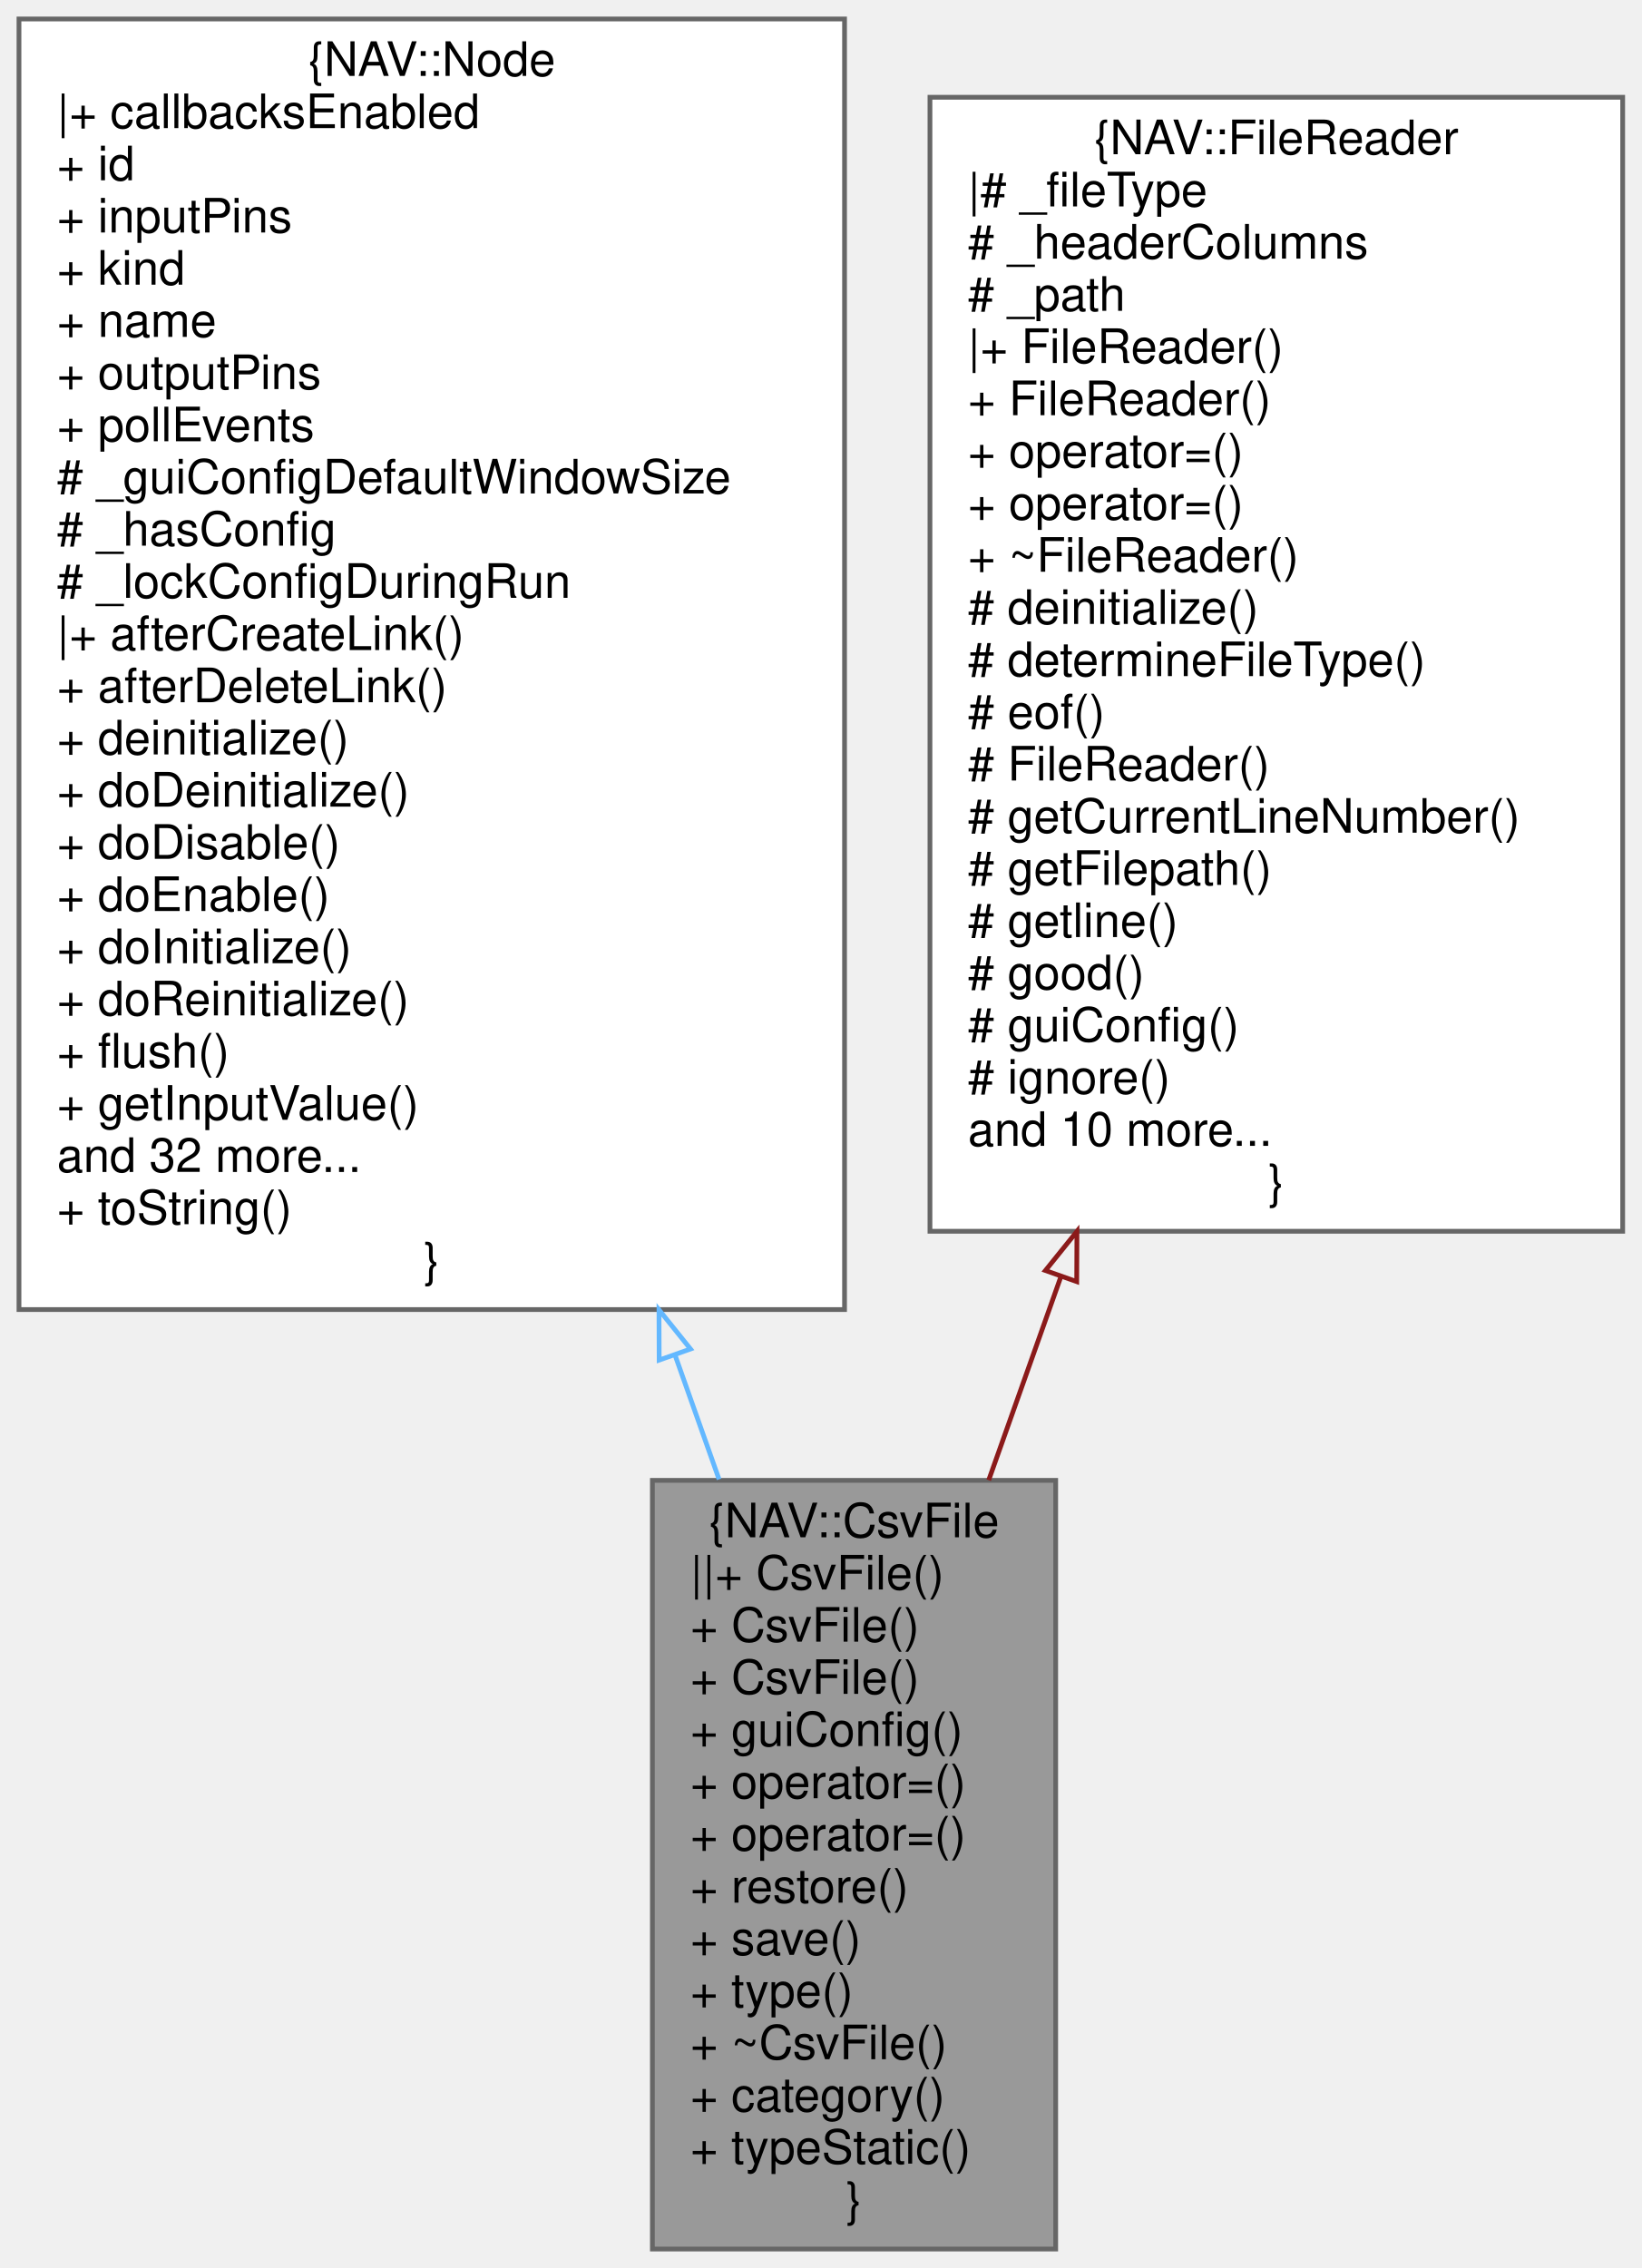
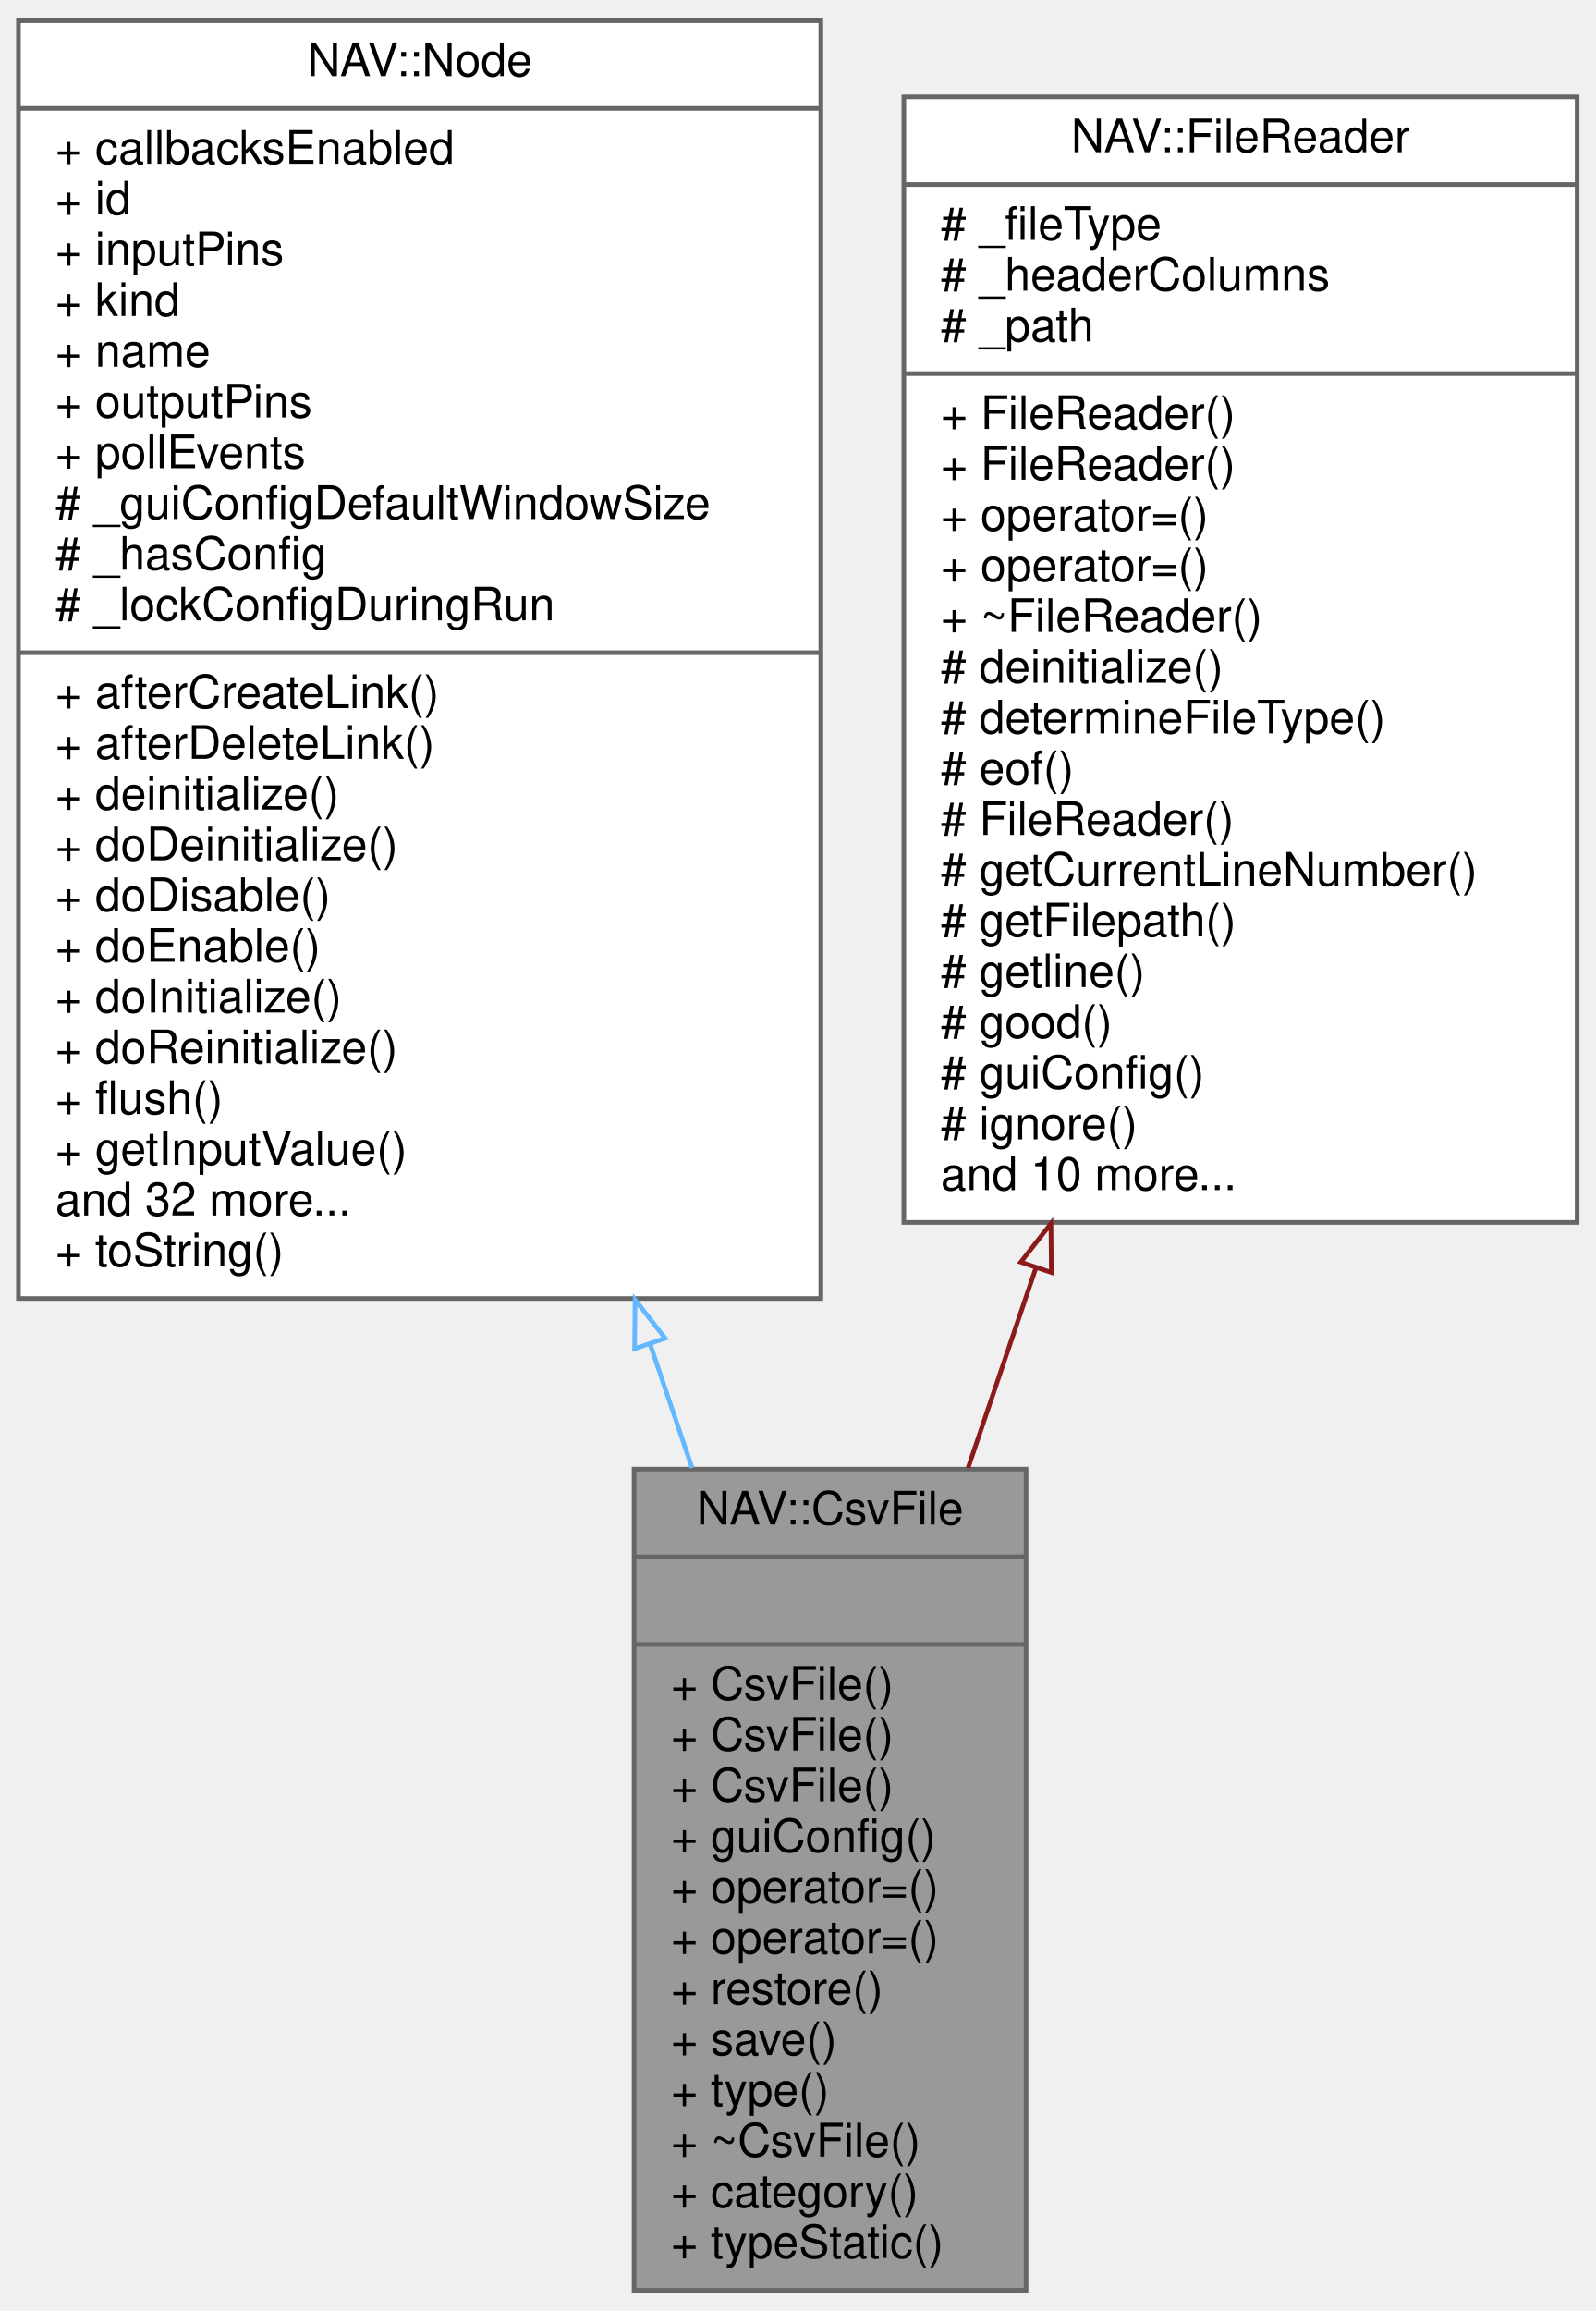
- <svg xmlns="http://www.w3.org/2000/svg" xmlns:xlink="http://www.w3.org/1999/xlink" width="346pt" height="478pt" viewBox="0.00 0.00 346.00 478.00">
-   <g id="graph0" class="graph" transform="scale(1 1) rotate(0) translate(4 474)">
+ <svg xmlns="http://www.w3.org/2000/svg" xmlns:xlink="http://www.w3.org/1999/xlink" width="346pt" height="501pt" viewBox="0.00 0.00 346.00 501.00">
+   <g id="graph0" class="graph" transform="scale(1 1) rotate(0) translate(4 497)">
    <g id="node1" class="node">
      <g id="a_node1">
        <a xlink:title="CSV File reader.">
-           <polygon fill="#999999" stroke="#666666" points="218.5,-162 133.5,-162 133.5,0 218.5,0 218.5,-162" />
-           <text text-anchor="middle" x="176" y="-150" font-family="Helvetica,sans-Serif" font-size="10.00">{NAV::CsvFile</text>
-           <text text-anchor="start" x="141.5" y="-139" font-family="Helvetica,sans-Serif" font-size="10.00">||+ CsvFile()</text>
-           <text text-anchor="start" x="141.5" y="-128" font-family="Helvetica,sans-Serif" font-size="10.00">+ CsvFile()</text>
-           <text text-anchor="start" x="141.5" y="-117" font-family="Helvetica,sans-Serif" font-size="10.00">+ CsvFile()</text>
-           <text text-anchor="start" x="141.5" y="-106" font-family="Helvetica,sans-Serif" font-size="10.00">+ guiConfig()</text>
-           <text text-anchor="start" x="141.5" y="-95" font-family="Helvetica,sans-Serif" font-size="10.00">+ operator=()</text>
-           <text text-anchor="start" x="141.5" y="-84" font-family="Helvetica,sans-Serif" font-size="10.00">+ operator=()</text>
-           <text text-anchor="start" x="141.5" y="-73" font-family="Helvetica,sans-Serif" font-size="10.00">+ restore()</text>
-           <text text-anchor="start" x="141.5" y="-62" font-family="Helvetica,sans-Serif" font-size="10.00">+ save()</text>
-           <text text-anchor="start" x="141.5" y="-51" font-family="Helvetica,sans-Serif" font-size="10.00">+ type()</text>
-           <text text-anchor="start" x="141.5" y="-40" font-family="Helvetica,sans-Serif" font-size="10.00">+ ~CsvFile()</text>
-           <text text-anchor="start" x="141.5" y="-29" font-family="Helvetica,sans-Serif" font-size="10.00">+ category()</text>
-           <text text-anchor="start" x="141.5" y="-18" font-family="Helvetica,sans-Serif" font-size="10.00">+ typeStatic()</text>
-           <text text-anchor="middle" x="176" y="-7" font-family="Helvetica,sans-Serif" font-size="10.00">}</text>
+           <polygon fill="#999999" stroke="#666666" points="133.5,-0.5 133.5,-178.5 218.5,-178.5 218.5,-0.5 133.5,-0.5" />
+           <text text-anchor="middle" x="176" y="-166.5" font-family="Helvetica,sans-Serif" font-size="10.00">NAV::CsvFile</text>
+           <polyline fill="none" stroke="#666666" points="133.5,-159.5 218.5,-159.5 " />
+           <text text-anchor="middle" x="176" y="-147.5" font-family="Helvetica,sans-Serif" font-size="10.00"> </text>
+           <polyline fill="none" stroke="#666666" points="133.5,-140.5 218.5,-140.5 " />
+           <text text-anchor="start" x="141.5" y="-128.5" font-family="Helvetica,sans-Serif" font-size="10.00">+ CsvFile()</text>
+           <text text-anchor="start" x="141.5" y="-117.5" font-family="Helvetica,sans-Serif" font-size="10.00">+ CsvFile()</text>
+           <text text-anchor="start" x="141.5" y="-106.5" font-family="Helvetica,sans-Serif" font-size="10.00">+ CsvFile()</text>
+           <text text-anchor="start" x="141.5" y="-95.5" font-family="Helvetica,sans-Serif" font-size="10.00">+ guiConfig()</text>
+           <text text-anchor="start" x="141.5" y="-84.5" font-family="Helvetica,sans-Serif" font-size="10.00">+ operator=()</text>
+           <text text-anchor="start" x="141.5" y="-73.5" font-family="Helvetica,sans-Serif" font-size="10.00">+ operator=()</text>
+           <text text-anchor="start" x="141.5" y="-62.5" font-family="Helvetica,sans-Serif" font-size="10.00">+ restore()</text>
+           <text text-anchor="start" x="141.5" y="-51.5" font-family="Helvetica,sans-Serif" font-size="10.00">+ save()</text>
+           <text text-anchor="start" x="141.5" y="-40.5" font-family="Helvetica,sans-Serif" font-size="10.00">+ type()</text>
+           <text text-anchor="start" x="141.5" y="-29.5" font-family="Helvetica,sans-Serif" font-size="10.00">+ ~CsvFile()</text>
+           <text text-anchor="start" x="141.5" y="-18.5" font-family="Helvetica,sans-Serif" font-size="10.00">+ category()</text>
+           <text text-anchor="start" x="141.5" y="-7.5" font-family="Helvetica,sans-Serif" font-size="10.00">+ typeStatic()</text>
        </a>
      </g>
    </g>
    <g id="node2" class="node">
      <g id="a_node2">
        <a xlink:href="classNAV_1_1Node.html" target="_top" xlink:title="Abstract parent class for all nodes.">
-           <polygon fill="white" stroke="#666666" points="174,-470 0,-470 0,-198 174,-198 174,-470" />
-           <text text-anchor="middle" x="87" y="-458" font-family="Helvetica,sans-Serif" font-size="10.00">{NAV::Node</text>
-           <text text-anchor="start" x="8" y="-447" font-family="Helvetica,sans-Serif" font-size="10.00">|+ callbacksEnabled</text>
-           <text text-anchor="start" x="8" y="-436" font-family="Helvetica,sans-Serif" font-size="10.00">+ id</text>
-           <text text-anchor="start" x="8" y="-425" font-family="Helvetica,sans-Serif" font-size="10.00">+ inputPins</text>
-           <text text-anchor="start" x="8" y="-414" font-family="Helvetica,sans-Serif" font-size="10.00">+ kind</text>
-           <text text-anchor="start" x="8" y="-403" font-family="Helvetica,sans-Serif" font-size="10.00">+ name</text>
-           <text text-anchor="start" x="8" y="-392" font-family="Helvetica,sans-Serif" font-size="10.00">+ outputPins</text>
-           <text text-anchor="start" x="8" y="-381" font-family="Helvetica,sans-Serif" font-size="10.00">+ pollEvents</text>
-           <text text-anchor="start" x="8" y="-370" font-family="Helvetica,sans-Serif" font-size="10.00"># _guiConfigDefaultWindowSize</text>
-           <text text-anchor="start" x="8" y="-359" font-family="Helvetica,sans-Serif" font-size="10.00"># _hasConfig</text>
-           <text text-anchor="start" x="8" y="-348" font-family="Helvetica,sans-Serif" font-size="10.00"># _lockConfigDuringRun</text>
-           <text text-anchor="start" x="8" y="-337" font-family="Helvetica,sans-Serif" font-size="10.00">|+ afterCreateLink()</text>
-           <text text-anchor="start" x="8" y="-326" font-family="Helvetica,sans-Serif" font-size="10.00">+ afterDeleteLink()</text>
-           <text text-anchor="start" x="8" y="-315" font-family="Helvetica,sans-Serif" font-size="10.00">+ deinitialize()</text>
-           <text text-anchor="start" x="8" y="-304" font-family="Helvetica,sans-Serif" font-size="10.00">+ doDeinitialize()</text>
-           <text text-anchor="start" x="8" y="-293" font-family="Helvetica,sans-Serif" font-size="10.00">+ doDisable()</text>
-           <text text-anchor="start" x="8" y="-282" font-family="Helvetica,sans-Serif" font-size="10.00">+ doEnable()</text>
-           <text text-anchor="start" x="8" y="-271" font-family="Helvetica,sans-Serif" font-size="10.00">+ doInitialize()</text>
-           <text text-anchor="start" x="8" y="-260" font-family="Helvetica,sans-Serif" font-size="10.00">+ doReinitialize()</text>
-           <text text-anchor="start" x="8" y="-249" font-family="Helvetica,sans-Serif" font-size="10.00">+ flush()</text>
-           <text text-anchor="start" x="8" y="-238" font-family="Helvetica,sans-Serif" font-size="10.00">+ getInputValue()</text>
-           <text text-anchor="start" x="8" y="-227" font-family="Helvetica,sans-Serif" font-size="10.00">and 32 more...</text>
-           <text text-anchor="start" x="8" y="-216" font-family="Helvetica,sans-Serif" font-size="10.00">+ toString()</text>
-           <text text-anchor="middle" x="87" y="-205" font-family="Helvetica,sans-Serif" font-size="10.00">}</text>
+           <polygon fill="white" stroke="#666666" points="0,-215.5 0,-492.5 174,-492.5 174,-215.5 0,-215.5" />
+           <text text-anchor="middle" x="87" y="-480.5" font-family="Helvetica,sans-Serif" font-size="10.00">NAV::Node</text>
+           <polyline fill="none" stroke="#666666" points="0,-473.5 174,-473.5 " />
+           <text text-anchor="start" x="8" y="-461.5" font-family="Helvetica,sans-Serif" font-size="10.00">+ callbacksEnabled</text>
+           <text text-anchor="start" x="8" y="-450.5" font-family="Helvetica,sans-Serif" font-size="10.00">+ id</text>
+           <text text-anchor="start" x="8" y="-439.5" font-family="Helvetica,sans-Serif" font-size="10.00">+ inputPins</text>
+           <text text-anchor="start" x="8" y="-428.5" font-family="Helvetica,sans-Serif" font-size="10.00">+ kind</text>
+           <text text-anchor="start" x="8" y="-417.5" font-family="Helvetica,sans-Serif" font-size="10.00">+ name</text>
+           <text text-anchor="start" x="8" y="-406.5" font-family="Helvetica,sans-Serif" font-size="10.00">+ outputPins</text>
+           <text text-anchor="start" x="8" y="-395.5" font-family="Helvetica,sans-Serif" font-size="10.00">+ pollEvents</text>
+           <text text-anchor="start" x="8" y="-384.5" font-family="Helvetica,sans-Serif" font-size="10.00"># _guiConfigDefaultWindowSize</text>
+           <text text-anchor="start" x="8" y="-373.5" font-family="Helvetica,sans-Serif" font-size="10.00"># _hasConfig</text>
+           <text text-anchor="start" x="8" y="-362.5" font-family="Helvetica,sans-Serif" font-size="10.00"># _lockConfigDuringRun</text>
+           <polyline fill="none" stroke="#666666" points="0,-355.5 174,-355.5 " />
+           <text text-anchor="start" x="8" y="-343.5" font-family="Helvetica,sans-Serif" font-size="10.00">+ afterCreateLink()</text>
+           <text text-anchor="start" x="8" y="-332.5" font-family="Helvetica,sans-Serif" font-size="10.00">+ afterDeleteLink()</text>
+           <text text-anchor="start" x="8" y="-321.5" font-family="Helvetica,sans-Serif" font-size="10.00">+ deinitialize()</text>
+           <text text-anchor="start" x="8" y="-310.5" font-family="Helvetica,sans-Serif" font-size="10.00">+ doDeinitialize()</text>
+           <text text-anchor="start" x="8" y="-299.5" font-family="Helvetica,sans-Serif" font-size="10.00">+ doDisable()</text>
+           <text text-anchor="start" x="8" y="-288.5" font-family="Helvetica,sans-Serif" font-size="10.00">+ doEnable()</text>
+           <text text-anchor="start" x="8" y="-277.5" font-family="Helvetica,sans-Serif" font-size="10.00">+ doInitialize()</text>
+           <text text-anchor="start" x="8" y="-266.5" font-family="Helvetica,sans-Serif" font-size="10.00">+ doReinitialize()</text>
+           <text text-anchor="start" x="8" y="-255.5" font-family="Helvetica,sans-Serif" font-size="10.00">+ flush()</text>
+           <text text-anchor="start" x="8" y="-244.5" font-family="Helvetica,sans-Serif" font-size="10.00">+ getInputValue()</text>
+           <text text-anchor="start" x="8" y="-233.5" font-family="Helvetica,sans-Serif" font-size="10.00">and 32 more...</text>
+           <text text-anchor="start" x="8" y="-222.5" font-family="Helvetica,sans-Serif" font-size="10.00">+ toString()</text>
        </a>
      </g>
    </g>
    <g id="edge1" class="edge">
-       <path fill="none" stroke="#63b8ff" d="M138.32,-188.27C141.46,-179.4 144.57,-170.65 147.55,-162.22" />
-       <polygon fill="none" stroke="#63b8ff" points="134.93,-187.35 134.89,-197.95 141.53,-189.69 134.93,-187.35" />
+       <path fill="none" stroke="#63b8ff" d="M136.95,-205.66C140.05,-196.53 143.11,-187.5 146.08,-178.76" />
+       <polygon fill="none" stroke="#63b8ff" points="133.61,-204.62 133.72,-215.22 140.24,-206.87 133.61,-204.62" />
    </g>
    <g id="node3" class="node">
      <g id="a_node3">
        <a xlink:href="classNAV_1_1FileReader.html" target="_top" xlink:title="Abstract File Reader class.">
-           <polygon fill="white" stroke="#666666" points="338,-453.5 192,-453.5 192,-214.5 338,-214.5 338,-453.5" />
-           <text text-anchor="middle" x="265" y="-441.5" font-family="Helvetica,sans-Serif" font-size="10.00">{NAV::FileReader</text>
-           <text text-anchor="start" x="200" y="-430.5" font-family="Helvetica,sans-Serif" font-size="10.00">|# _fileType</text>
-           <text text-anchor="start" x="200" y="-419.5" font-family="Helvetica,sans-Serif" font-size="10.00"># _headerColumns</text>
-           <text text-anchor="start" x="200" y="-408.5" font-family="Helvetica,sans-Serif" font-size="10.00"># _path</text>
-           <text text-anchor="start" x="200" y="-397.5" font-family="Helvetica,sans-Serif" font-size="10.00">|+ FileReader()</text>
-           <text text-anchor="start" x="200" y="-386.5" font-family="Helvetica,sans-Serif" font-size="10.00">+ FileReader()</text>
-           <text text-anchor="start" x="200" y="-375.5" font-family="Helvetica,sans-Serif" font-size="10.00">+ operator=()</text>
-           <text text-anchor="start" x="200" y="-364.5" font-family="Helvetica,sans-Serif" font-size="10.00">+ operator=()</text>
-           <text text-anchor="start" x="200" y="-353.5" font-family="Helvetica,sans-Serif" font-size="10.00">+ ~FileReader()</text>
-           <text text-anchor="start" x="200" y="-342.5" font-family="Helvetica,sans-Serif" font-size="10.00"># deinitialize()</text>
-           <text text-anchor="start" x="200" y="-331.5" font-family="Helvetica,sans-Serif" font-size="10.00"># determineFileType()</text>
-           <text text-anchor="start" x="200" y="-320.5" font-family="Helvetica,sans-Serif" font-size="10.00"># eof()</text>
-           <text text-anchor="start" x="200" y="-309.5" font-family="Helvetica,sans-Serif" font-size="10.00"># FileReader()</text>
-           <text text-anchor="start" x="200" y="-298.5" font-family="Helvetica,sans-Serif" font-size="10.00"># getCurrentLineNumber()</text>
-           <text text-anchor="start" x="200" y="-287.5" font-family="Helvetica,sans-Serif" font-size="10.00"># getFilepath()</text>
-           <text text-anchor="start" x="200" y="-276.5" font-family="Helvetica,sans-Serif" font-size="10.00"># getline()</text>
-           <text text-anchor="start" x="200" y="-265.5" font-family="Helvetica,sans-Serif" font-size="10.00"># good()</text>
-           <text text-anchor="start" x="200" y="-254.5" font-family="Helvetica,sans-Serif" font-size="10.00"># guiConfig()</text>
-           <text text-anchor="start" x="200" y="-243.5" font-family="Helvetica,sans-Serif" font-size="10.00"># ignore()</text>
-           <text text-anchor="start" x="200" y="-232.5" font-family="Helvetica,sans-Serif" font-size="10.00">and 10 more...</text>
-           <text text-anchor="middle" x="265" y="-221.5" font-family="Helvetica,sans-Serif" font-size="10.00">}</text>
+           <polygon fill="white" stroke="#666666" points="192,-232 192,-476 338,-476 338,-232 192,-232" />
+           <text text-anchor="middle" x="265" y="-464" font-family="Helvetica,sans-Serif" font-size="10.00">NAV::FileReader</text>
+           <polyline fill="none" stroke="#666666" points="192,-457 338,-457 " />
+           <text text-anchor="start" x="200" y="-445" font-family="Helvetica,sans-Serif" font-size="10.00"># _fileType</text>
+           <text text-anchor="start" x="200" y="-434" font-family="Helvetica,sans-Serif" font-size="10.00"># _headerColumns</text>
+           <text text-anchor="start" x="200" y="-423" font-family="Helvetica,sans-Serif" font-size="10.00"># _path</text>
+           <polyline fill="none" stroke="#666666" points="192,-416 338,-416 " />
+           <text text-anchor="start" x="200" y="-404" font-family="Helvetica,sans-Serif" font-size="10.00">+ FileReader()</text>
+           <text text-anchor="start" x="200" y="-393" font-family="Helvetica,sans-Serif" font-size="10.00">+ FileReader()</text>
+           <text text-anchor="start" x="200" y="-382" font-family="Helvetica,sans-Serif" font-size="10.00">+ operator=()</text>
+           <text text-anchor="start" x="200" y="-371" font-family="Helvetica,sans-Serif" font-size="10.00">+ operator=()</text>
+           <text text-anchor="start" x="200" y="-360" font-family="Helvetica,sans-Serif" font-size="10.00">+ ~FileReader()</text>
+           <text text-anchor="start" x="200" y="-349" font-family="Helvetica,sans-Serif" font-size="10.00"># deinitialize()</text>
+           <text text-anchor="start" x="200" y="-338" font-family="Helvetica,sans-Serif" font-size="10.00"># determineFileType()</text>
+           <text text-anchor="start" x="200" y="-327" font-family="Helvetica,sans-Serif" font-size="10.00"># eof()</text>
+           <text text-anchor="start" x="200" y="-316" font-family="Helvetica,sans-Serif" font-size="10.00"># FileReader()</text>
+           <text text-anchor="start" x="200" y="-305" font-family="Helvetica,sans-Serif" font-size="10.00"># getCurrentLineNumber()</text>
+           <text text-anchor="start" x="200" y="-294" font-family="Helvetica,sans-Serif" font-size="10.00"># getFilepath()</text>
+           <text text-anchor="start" x="200" y="-283" font-family="Helvetica,sans-Serif" font-size="10.00"># getline()</text>
+           <text text-anchor="start" x="200" y="-272" font-family="Helvetica,sans-Serif" font-size="10.00"># good()</text>
+           <text text-anchor="start" x="200" y="-261" font-family="Helvetica,sans-Serif" font-size="10.00"># guiConfig()</text>
+           <text text-anchor="start" x="200" y="-250" font-family="Helvetica,sans-Serif" font-size="10.00"># ignore()</text>
+           <text text-anchor="start" x="200" y="-239" font-family="Helvetica,sans-Serif" font-size="10.00">and 10 more...</text>
        </a>
      </g>
    </g>
    <g id="edge2" class="edge">
-       <path fill="none" stroke="#8b1a1a" d="M219.58,-204.89C214.4,-190.3 209.24,-175.75 204.38,-162.04" />
-       <polygon fill="none" stroke="#8b1a1a" points="216.34,-206.23 222.98,-214.48 222.93,-203.89 216.34,-206.23" />
+       <path fill="none" stroke="#8b1a1a" d="M220.62,-222.09C215.63,-207.4 210.65,-192.7 205.91,-178.73" />
+       <polygon fill="none" stroke="#8b1a1a" points="217.36,-223.39 223.89,-231.74 223.99,-221.14 217.36,-223.39" />
    </g>
  </g>
</svg>
